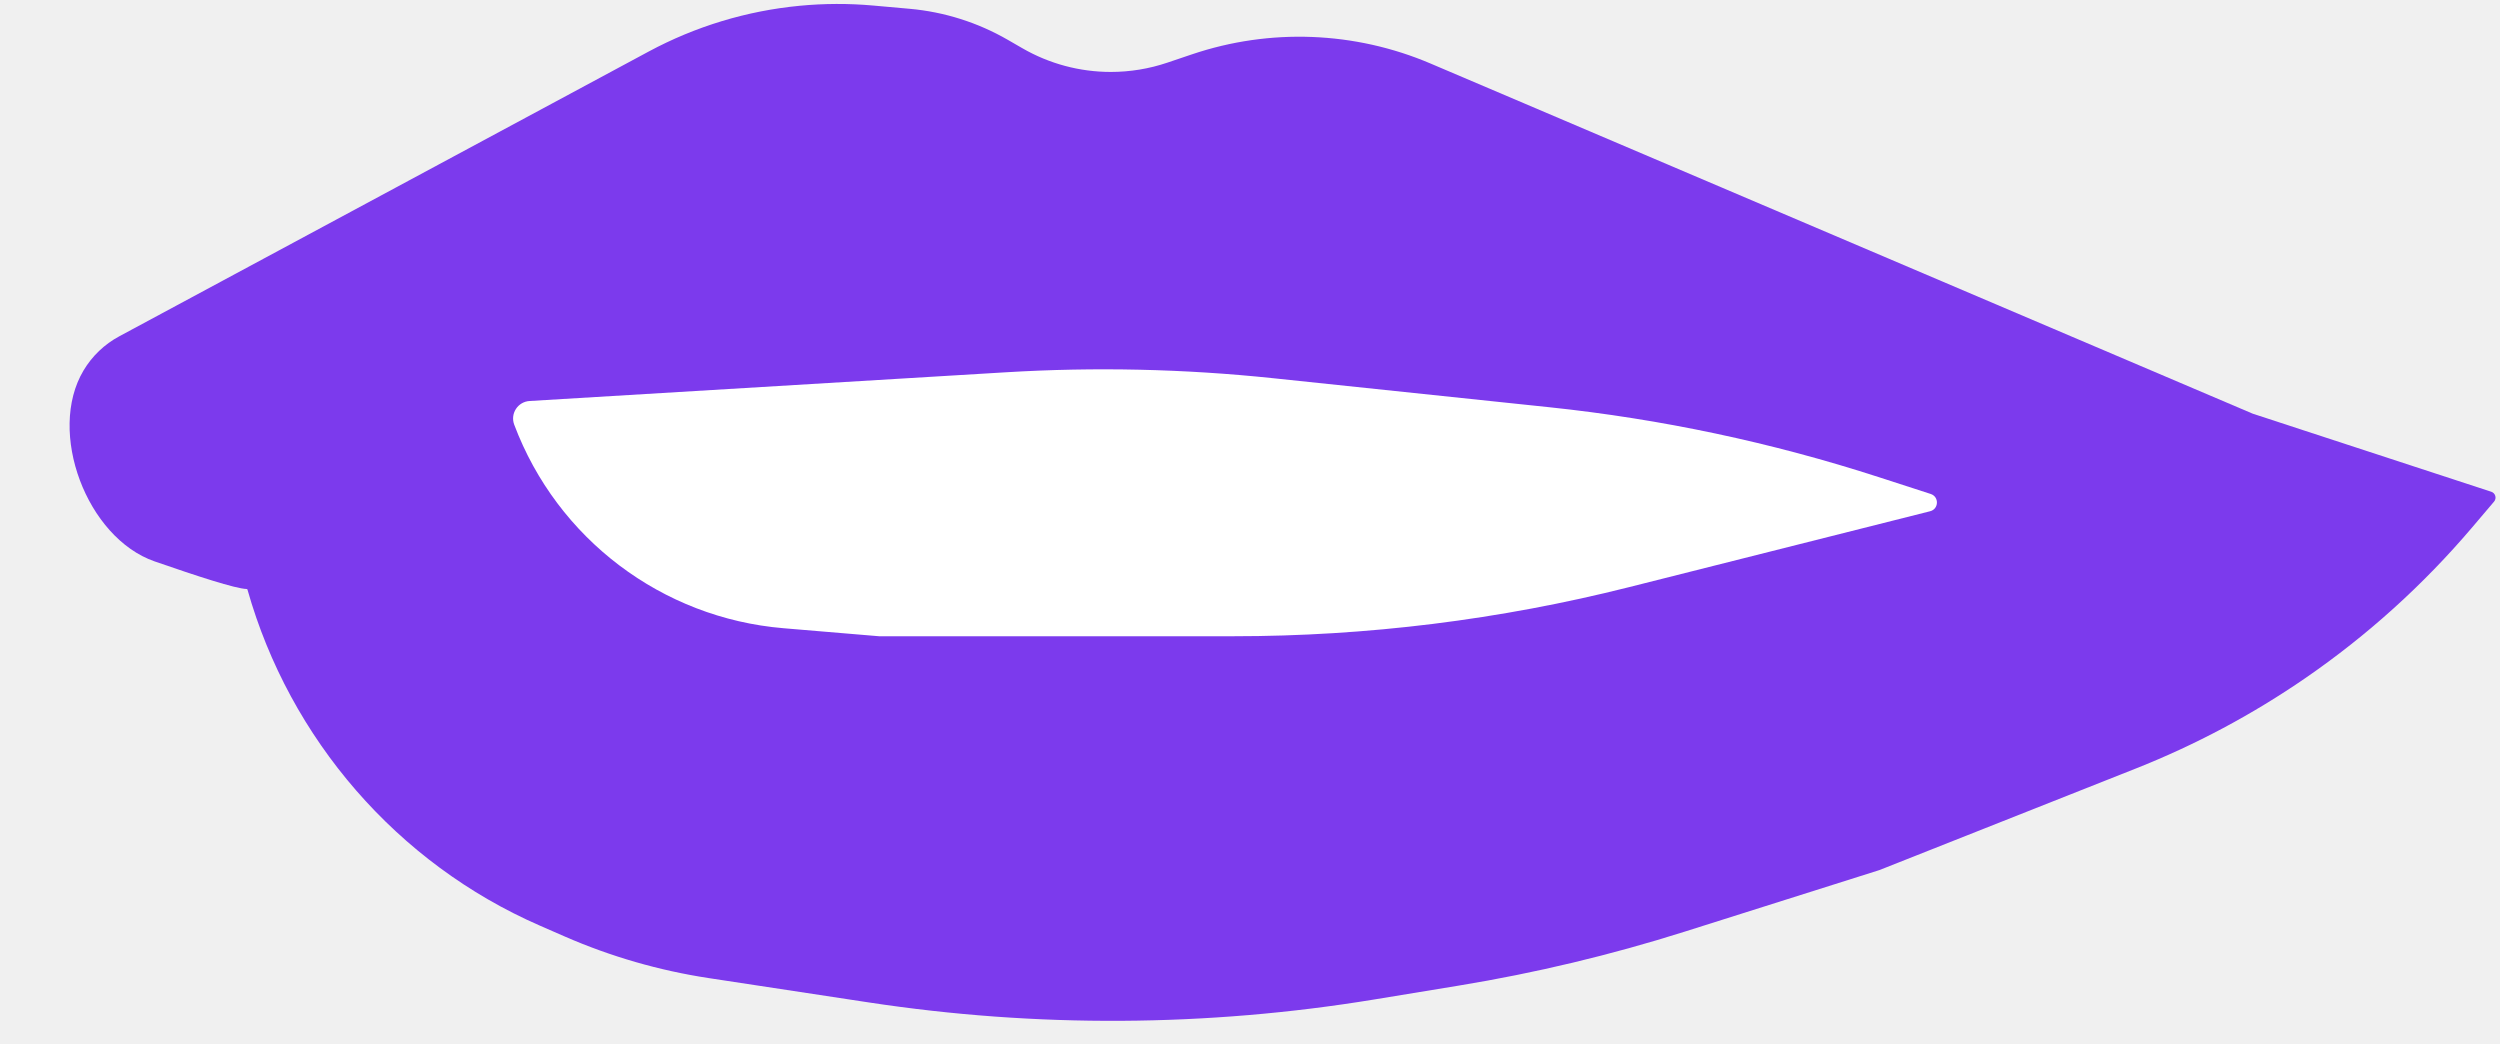
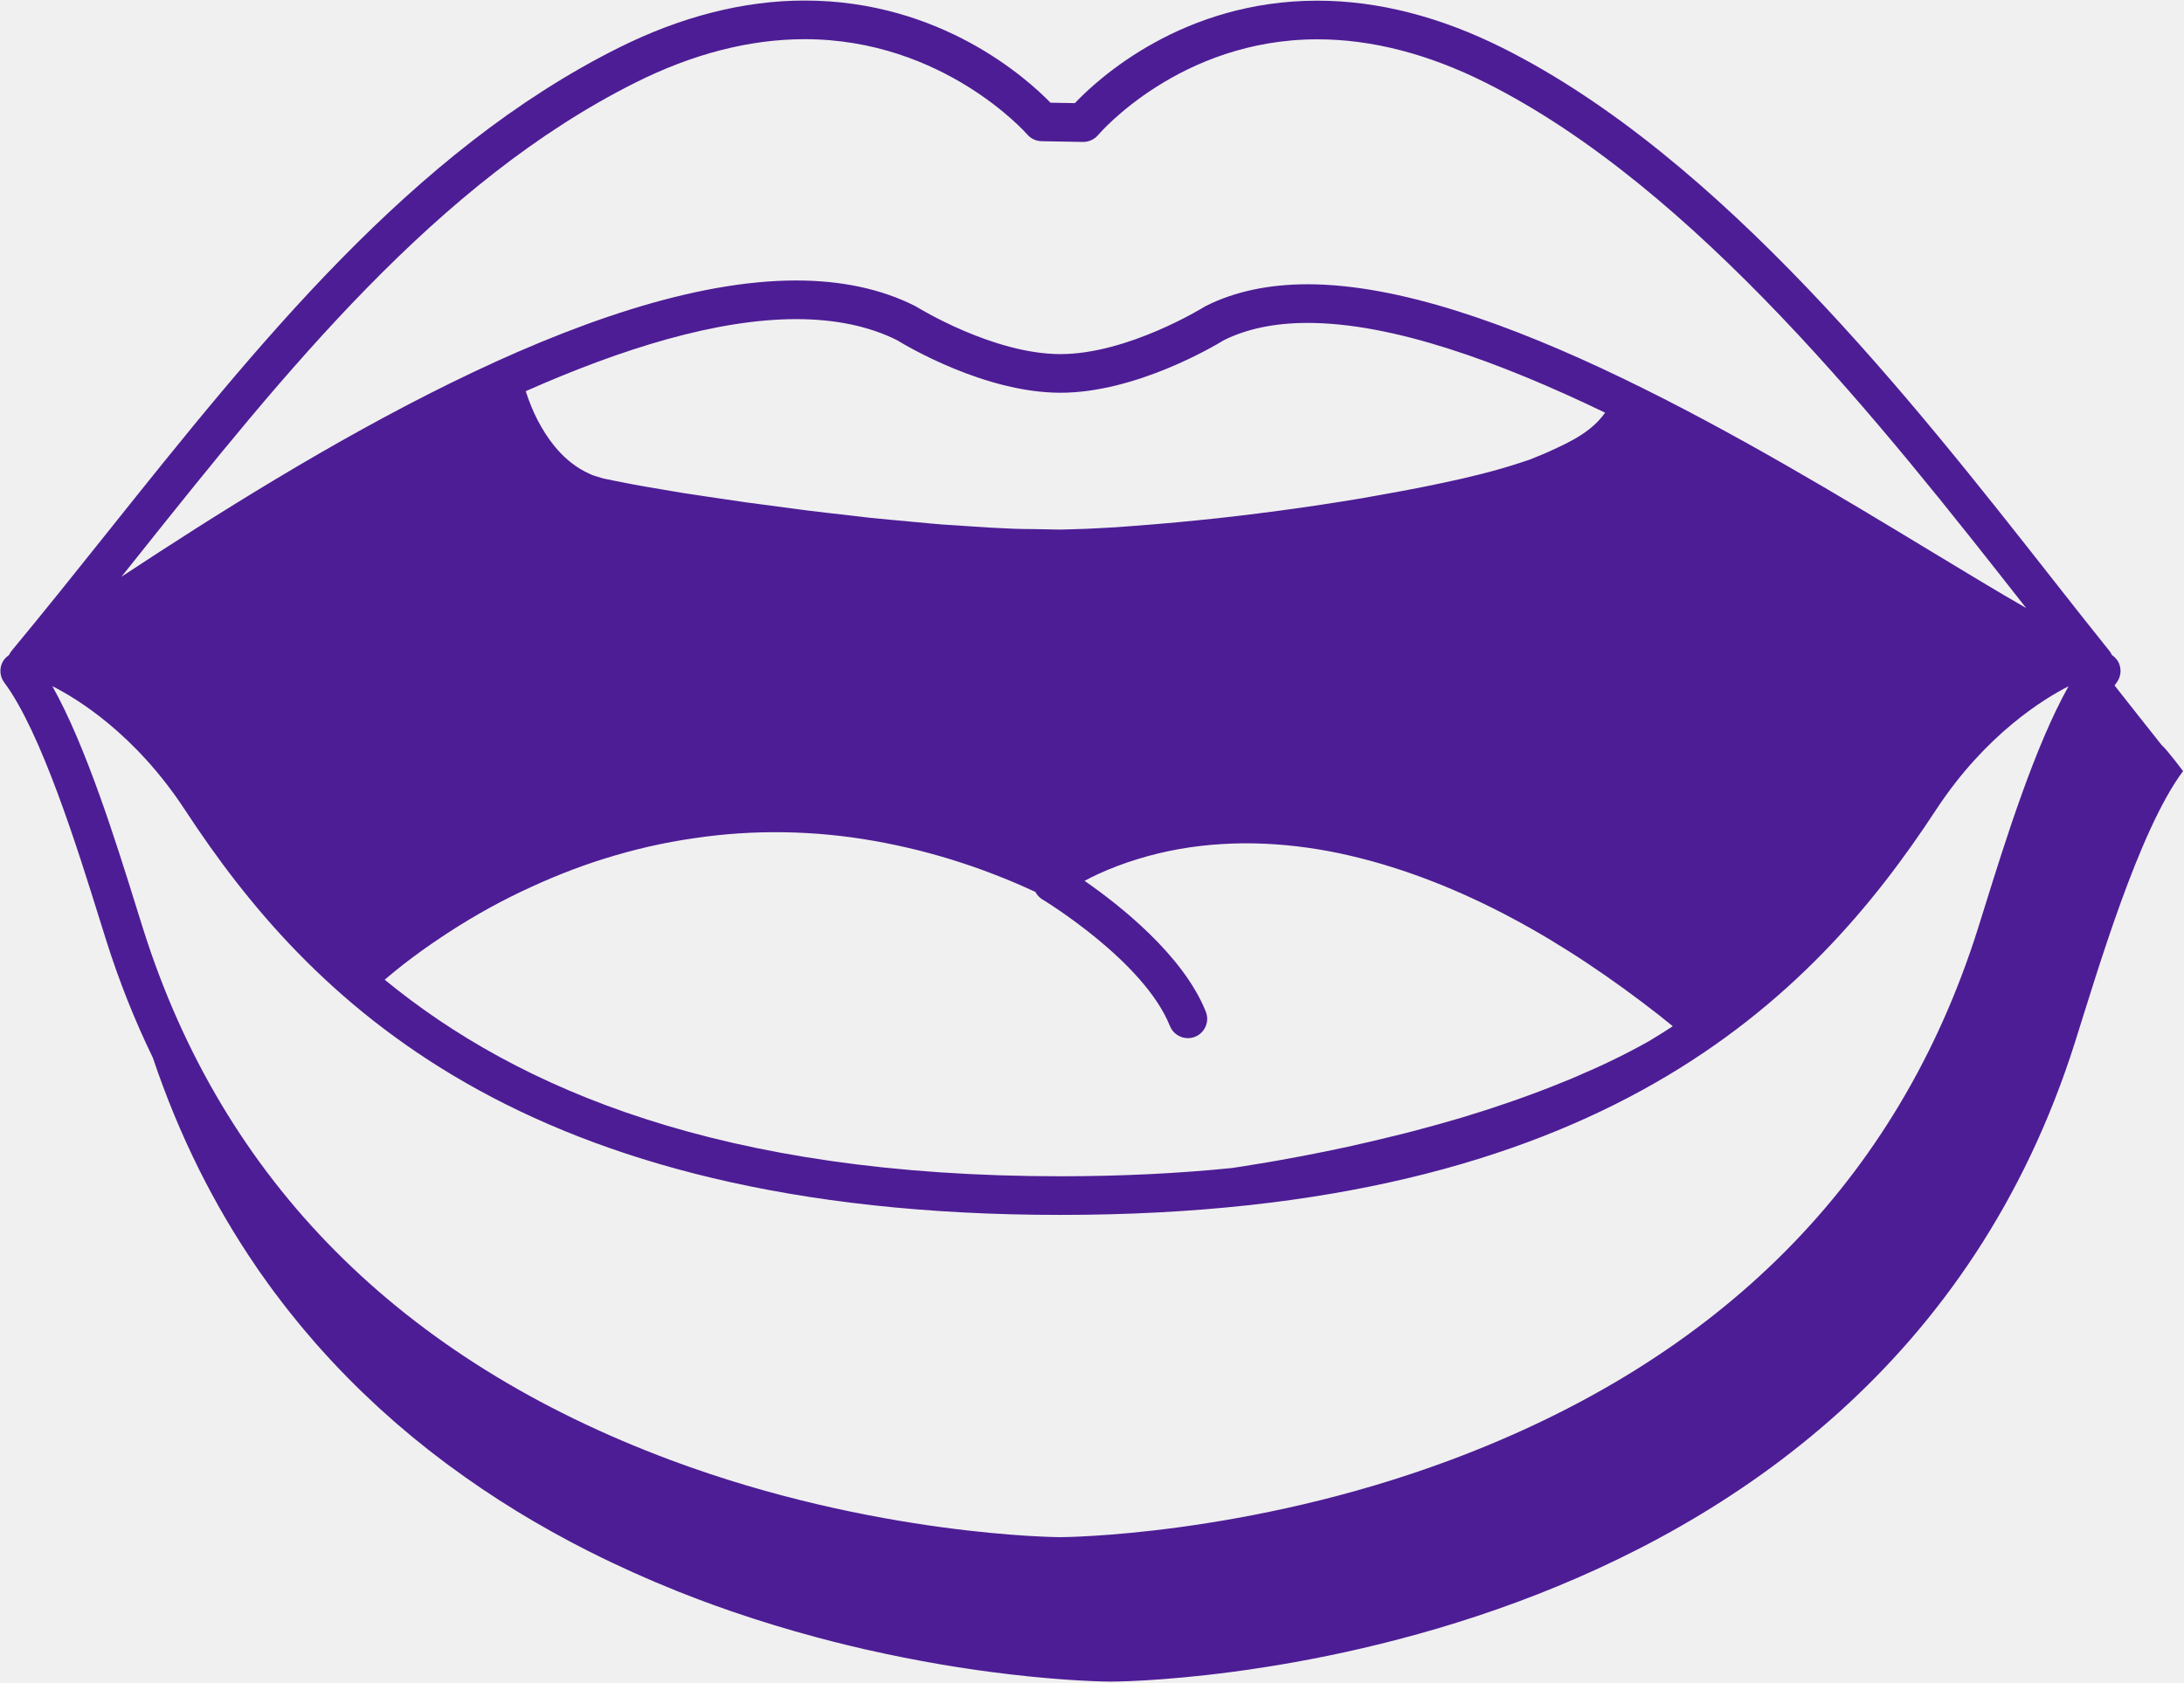
- <svg xmlns="http://www.w3.org/2000/svg" width="556" height="232" viewBox="0 0 556 232" fill="#7C3AED">
-   <path d="M54.881 130.998C52.332 130.911 43.918 128.157 34.398 124.859C19.306 119.63 10.397 96.091 18.587 82.378C20.493 79.186 23.229 76.57 26.504 74.808L144.246 11.474C154.644 5.881 166.053 2.418 177.806 1.288C183.257 0.764 188.745 0.745 194.199 1.232L202.308 1.956C210.01 2.644 217.469 5.004 224.164 8.873L227.373 10.726C233.352 14.181 240.136 16 247.041 16C251.318 16 255.567 15.302 259.619 13.934L265.1 12.083C282.426 6.233 301.298 6.957 318.125 14.117L339 23L501 92L554.063 109.366C554.988 109.669 555.311 110.812 554.681 111.554L549.821 117.278C538.988 130.037 526.516 141.307 512.729 150.797C500.947 158.906 488.287 165.659 474.99 170.926L418 193.5L374.671 207.2C358.245 212.393 341.467 216.401 324.467 219.192L305.671 222.278C268.455 228.388 230.51 228.612 193.223 222.942L157.629 217.529C146.59 215.85 135.818 212.737 125.585 208.27L120.035 205.846C88.359 192.016 64.45 164.39 55.038 131.133C55.016 131.055 54.962 131.001 54.881 130.998Z" fill="#currentColor" />
-   <path d="M174.237 139.715L195.5 141.5H274.315C303.991 141.5 333.554 137.831 362.329 130.575L429.261 113.699C431.207 113.208 431.298 110.476 429.388 109.857L417.87 106.125C394.022 98.396 369.432 93.18 344.5 90.56L283.084 84.108C263.395 82.04 243.569 81.599 223.807 82.79L117.782 89.182C115.159 89.34 113.438 91.993 114.364 94.452C123.914 119.83 147.217 137.446 174.237 139.715Z" fill="#fff" />
+ <svg xmlns="http://www.w3.org/2000/svg" width="1595" height="1229" viewBox="0 0 1595 1229" fill="#fff">
+   <path d="M100.748 406.21C207.919 271.958 318.737 133.143 464.048 60.345C506.051 39.298 547.652 28.623 587.68 28.623C688.998 28.623 749.622 97.536 750.197 98.205C752.819 101.279 756.638 103.071 760.673 103.147L790.896 103.684C794.969 103.769 799.26 101.883 801.995 98.601C802.579 97.904 861.6 28.717 962.121 28.717C1001.71 28.717 1043.02 39.354 1084.9 60.345C1238.74 137.414 1376.34 312.581 1476.82 440.477C1477.78 441.713 1478.75 442.948 1479.71 444.164C1459.52 432.575 1435.87 418.251 1410.64 402.975C1282.21 325.198 1088.15 207.657 954.973 207.657C926.524 207.657 901.516 212.994 880.648 223.527L879.507 224.168C878.96 224.508 823.758 258.672 774.479 258.672C725.192 258.672 669.991 224.508 669.45 224.168L668.301 223.527C643.791 211.155 614.595 204.884 581.525 204.884C431.135 204.884 223.997 332.111 88.703 421.297C92.736 416.243 96.755 411.207 100.748 406.21V406.21ZM1160.47 313.666C1153.75 318.909 1145.83 323.152 1136.95 327.254C1132.54 329.319 1127.65 331.564 1123.55 333.138L1117.16 335.76L1110.3 338.023C1092.01 344.067 1072.59 348.773 1053.1 352.865C1033.62 357.062 1013.86 360.57 994.126 364.059C974.333 367.321 954.483 370.395 934.558 373.026C914.642 375.667 894.689 378.128 874.698 380.07C854.716 382.117 834.706 383.748 814.744 385.162C804.805 385.662 795.017 386.379 784.814 386.558L777.232 386.784C776.044 386.803 774.545 386.897 773.611 386.85L769.877 386.784L754.94 386.501C735.06 386.539 715.011 384.842 694.984 383.569C684.965 383.107 674.95 381.862 664.923 381.032C654.904 380.07 644.867 379.269 634.851 378.184C614.846 375.733 594.76 373.809 574.795 370.933L544.786 366.963L514.839 362.55L499.873 360.315L485.01 357.797C475.101 356.1 465.178 354.525 455.24 352.46C450.341 351.47 445.158 350.565 440.491 349.499L433.651 347.415C431.382 346.67 429.316 345.425 427.117 344.454C418.604 340.022 411.108 333.506 404.901 325.849C395.427 314.194 388.61 300.342 383.946 285.754C454.209 254.626 523.418 233.117 581.525 233.117C609.892 233.117 634.626 238.284 655.055 248.459C661.958 252.693 719.365 286.895 774.479 286.895C829.567 286.895 886.975 252.703 893.897 248.459C910.691 240.114 931.229 235.889 954.973 235.889C1016.79 235.889 1094.37 263.924 1172.23 301.464C1169.08 305.924 1165.16 310.007 1160.47 313.666V313.666ZM1179.45 773.565C1169.29 778.581 1158.87 783.145 1148.42 787.625C1137.9 791.991 1127.3 796.177 1116.57 800.091C1105.85 804.032 1095.01 807.691 1084.14 811.227L1067.74 816.338L1051.23 821.1C1040.18 824.118 1029.14 827.192 1017.96 829.832C1006.84 832.614 995.634 835.179 984.422 837.687C973.192 840.073 961.942 842.459 950.645 844.561C939.329 846.664 928.023 848.777 916.641 850.54C911.002 851.511 905.345 852.388 899.668 853.237C860.978 857.141 819.364 859.262 774.479 859.262C527.823 859.262 378.811 796.008 280.948 715.676C285.368 711.894 289.874 708.217 294.444 704.633C303.304 697.731 312.424 691.196 321.754 684.982C340.356 672.497 359.797 661.322 379.92 651.666C400.061 642.057 420.733 633.618 441.975 627.064C463.192 620.473 484.859 615.437 506.772 612.335C550.543 605.753 595.202 606.592 638.564 614.306C649.416 616.192 660.171 618.587 670.865 621.189C681.532 623.924 692.136 626.913 702.586 630.393C713.074 633.769 723.399 637.644 733.627 641.746C741.215 644.783 748.698 648.102 756.138 651.506C757.307 653.722 759.023 655.674 761.324 657.06C762.06 657.503 835.366 701.87 854.405 749.491C856.612 755.007 861.921 758.364 867.512 758.364C869.257 758.364 871.039 758.043 872.755 757.355C879.988 754.46 883.505 746.237 880.61 739.005C864.033 697.533 817.158 660.841 792.065 643.453C795.205 641.774 798.392 640.153 801.646 638.644C811.019 634.316 820.76 630.666 830.689 627.611C850.548 621.463 871.237 617.861 892.096 616.597C912.964 615.286 934.011 616.314 954.823 619.237C965.233 620.699 975.596 622.623 985.856 625.037C996.115 627.451 1006.33 630.166 1016.4 633.391C1056.8 646.027 1095.48 664.5 1132.12 686.472C1141.26 692.016 1150.32 697.712 1159.23 703.643C1168.15 709.584 1176.95 715.694 1185.64 721.993C1194.33 728.283 1202.89 734.761 1211.36 741.362C1214.83 744.078 1218.22 746.897 1221.66 749.66C1216.03 753.347 1210.25 756.968 1204.33 760.523C1196.2 765.087 1187.9 769.444 1179.45 773.565V773.565ZM104.524 678.569C102.995 673.732 101.333 668.395 99.551 662.671C84.537 614.522 62.937 545.261 38.243 501.262C55.673 510.003 98.483 535.737 135.145 591.702C225.338 729.415 379.522 887.486 774.479 887.486C1169.42 887.486 1323.61 729.415 1413.81 591.712C1450.2 536.152 1493.18 510.192 1510.67 501.318C1485.97 545.346 1464.39 614.617 1449.37 662.784C1447.6 668.461 1445.95 673.76 1444.43 678.569C1386.34 862.393 1256.57 992.995 1058.77 1066.74C909.88 1122.24 775.827 1122.89 774.498 1122.89H774.469C773.13 1122.89 639.051 1122.24 490.16 1066.73C292.363 992.986 162.619 862.384 104.524 678.569V678.569ZM72.599 671.073C74.397 676.844 76.072 682.209 77.612 687.075C87.02 716.854 98.387 745.417 111.64 772.697C131.074 830.502 156.781 881.017 186.923 925.082C187.815 926.384 188.688 927.694 189.579 928.986C192.014 932.485 194.493 935.926 196.983 939.349C198.077 940.849 199.171 942.348 200.272 943.838C202.736 947.148 205.234 950.42 207.742 953.664C208.892 955.144 210.03 956.606 211.19 958.058C213.754 961.293 216.336 964.499 218.955 967.667C220.027 968.978 221.12 970.279 222.226 971.58C224.956 974.834 227.7 978.068 230.495 981.246C231.302 982.189 232.149 983.094 232.975 984.037C246.666 999.436 260.924 1013.88 275.648 1027.41C276.244 1027.98 276.848 1028.55 277.457 1029.1C280.672 1032.04 283.924 1034.91 287.177 1037.76C288.172 1038.62 289.155 1039.49 290.153 1040.36C293.299 1043.08 296.478 1045.75 299.657 1048.39C300.74 1049.29 301.833 1050.19 302.917 1051.09C306.114 1053.7 309.329 1056.3 312.556 1058.83C313.576 1059.63 314.586 1060.42 315.606 1061.21C318.98 1063.82 322.351 1066.42 325.75 1068.95C326.421 1069.46 327.091 1069.93 327.761 1070.43C343.899 1082.38 360.353 1093.45 376.995 1103.66L377.574 1104.03C381.342 1106.32 385.118 1108.57 388.893 1110.79C389.692 1111.25 390.492 1111.74 391.291 1112.19C394.875 1114.28 398.47 1116.33 402.069 1118.34C403.027 1118.88 403.991 1119.4 404.938 1119.94C408.511 1121.92 412.095 1123.87 415.68 1125.77C416.571 1126.25 417.469 1126.72 418.372 1127.2C422.082 1129.15 425.776 1131.08 429.496 1132.96C430.023 1133.23 430.546 1133.48 431.069 1133.74C452.201 1144.38 473.363 1153.83 494.304 1162.21C494.93 1162.46 495.564 1162.71 496.19 1162.97C499.881 1164.44 503.575 1165.87 507.259 1167.27C508.095 1167.59 508.912 1167.91 509.748 1168.22C513.362 1169.59 516.972 1170.93 520.563 1172.23C521.381 1172.52 522.199 1172.82 523.017 1173.11C526.704 1174.42 530.35 1175.73 534.008 1176.99C534.524 1177.17 535.028 1177.33 535.54 1177.52C556.079 1184.55 576.184 1190.62 595.614 1195.83C596.178 1195.99 596.737 1196.14 597.298 1196.29C600.705 1197.2 604.068 1198.07 607.442 1198.94C608.242 1199.15 609.059 1199.36 609.859 1199.55C613.111 1200.38 616.338 1201.18 619.542 1201.95C620.379 1202.16 621.208 1202.35 622.043 1202.55C625.26 1203.32 628.464 1204.07 631.643 1204.8C632.298 1204.96 632.932 1205.09 633.592 1205.23C651.692 1209.33 668.931 1212.71 685.075 1215.49C685.728 1215.6 686.398 1215.72 687.031 1215.83C689.735 1216.29 692.38 1216.73 695.017 1217.15C695.871 1217.29 696.745 1217.42 697.588 1217.57C700.134 1217.96 702.624 1218.35 705.096 1218.72C705.942 1218.86 706.786 1218.98 707.633 1219.11C710.087 1219.48 712.521 1219.83 714.919 1220.17C715.693 1220.27 716.456 1220.38 717.225 1220.49C719.641 1220.83 722.069 1221.16 724.411 1221.47C724.89 1221.53 725.339 1221.58 725.815 1221.64C734.058 1222.71 741.849 1223.62 749.113 1224.36L749.603 1224.43C751.602 1224.63 753.497 1224.83 755.402 1225.01C756.147 1225.08 756.911 1225.15 757.647 1225.22C759.353 1225.39 761.022 1225.53 762.682 1225.68C763.493 1225.76 764.313 1225.83 765.124 1225.9C766.699 1226.03 768.208 1226.16 769.717 1226.28C770.537 1226.35 771.329 1226.42 772.112 1226.47C773.526 1226.58 774.922 1226.69 776.261 1226.79C777.081 1226.85 777.873 1226.9 778.656 1226.96C779.938 1227.04 781.212 1227.14 782.419 1227.21C783.107 1227.26 783.739 1227.3 784.408 1227.33C785.643 1227.4 786.888 1227.49 788.039 1227.56L788.557 1227.58C791.16 1227.73 793.517 1227.84 795.714 1227.94C796.233 1227.98 796.78 1227.99 797.27 1228.01C798.091 1228.05 798.817 1228.08 799.571 1228.1C800.156 1228.13 800.759 1228.15 801.297 1228.17C801.938 1228.2 802.513 1228.22 803.098 1228.23C803.664 1228.25 804.192 1228.27 804.701 1228.29C805.22 1228.29 805.71 1228.31 806.172 1228.32C806.606 1228.33 806.992 1228.33 807.36 1228.34C807.794 1228.35 808.181 1228.36 808.539 1228.37L809.576 1228.38L810.17 1228.39L811.151 1228.4H811.226H811.613C811.613 1228.4 1367.34 1229.14 1515.37 761.429C1531.46 710.612 1561.84 606.762 1594.3 563.3C1594.3 563.3 1582.37 547.345 1578.75 544.356C1567.91 530.758 1556.38 516.095 1544.29 500.734C1544.8 500.007 1545.32 499.262 1545.84 498.565C1548.63 494.83 1549.4 489.955 1547.88 485.542C1546.87 482.591 1544.87 480.177 1542.34 478.479C1541.87 477.451 1541.31 476.452 1540.57 475.537C1527.75 459.61 1513.79 441.854 1499.01 423.042C1396.89 293.053 1257.04 115.009 1097.54 35.101C1051.7 12.13 1006.13 0.494 962.121 0.494C863.797 0.494 801.985 57.431 784.983 75.347L767.189 75.027C750.301 57.657 687.105 0.4 587.68 0.4C543.221 0.4 497.369 12.074 451.401 35.101C300.548 110.69 187.76 251.967 78.688 388.595C55.709 417.384 31.951 447.144 8.51 475.377C7.714 476.329 7.121 477.385 6.616 478.47C4.085 480.167 2.082 482.591 1.069 485.542C-0.445 489.955 0.317 494.83 3.106 498.565C30.095 534.737 56.704 620.086 72.599 671.073" fill="#4d1d95" />
</svg>
